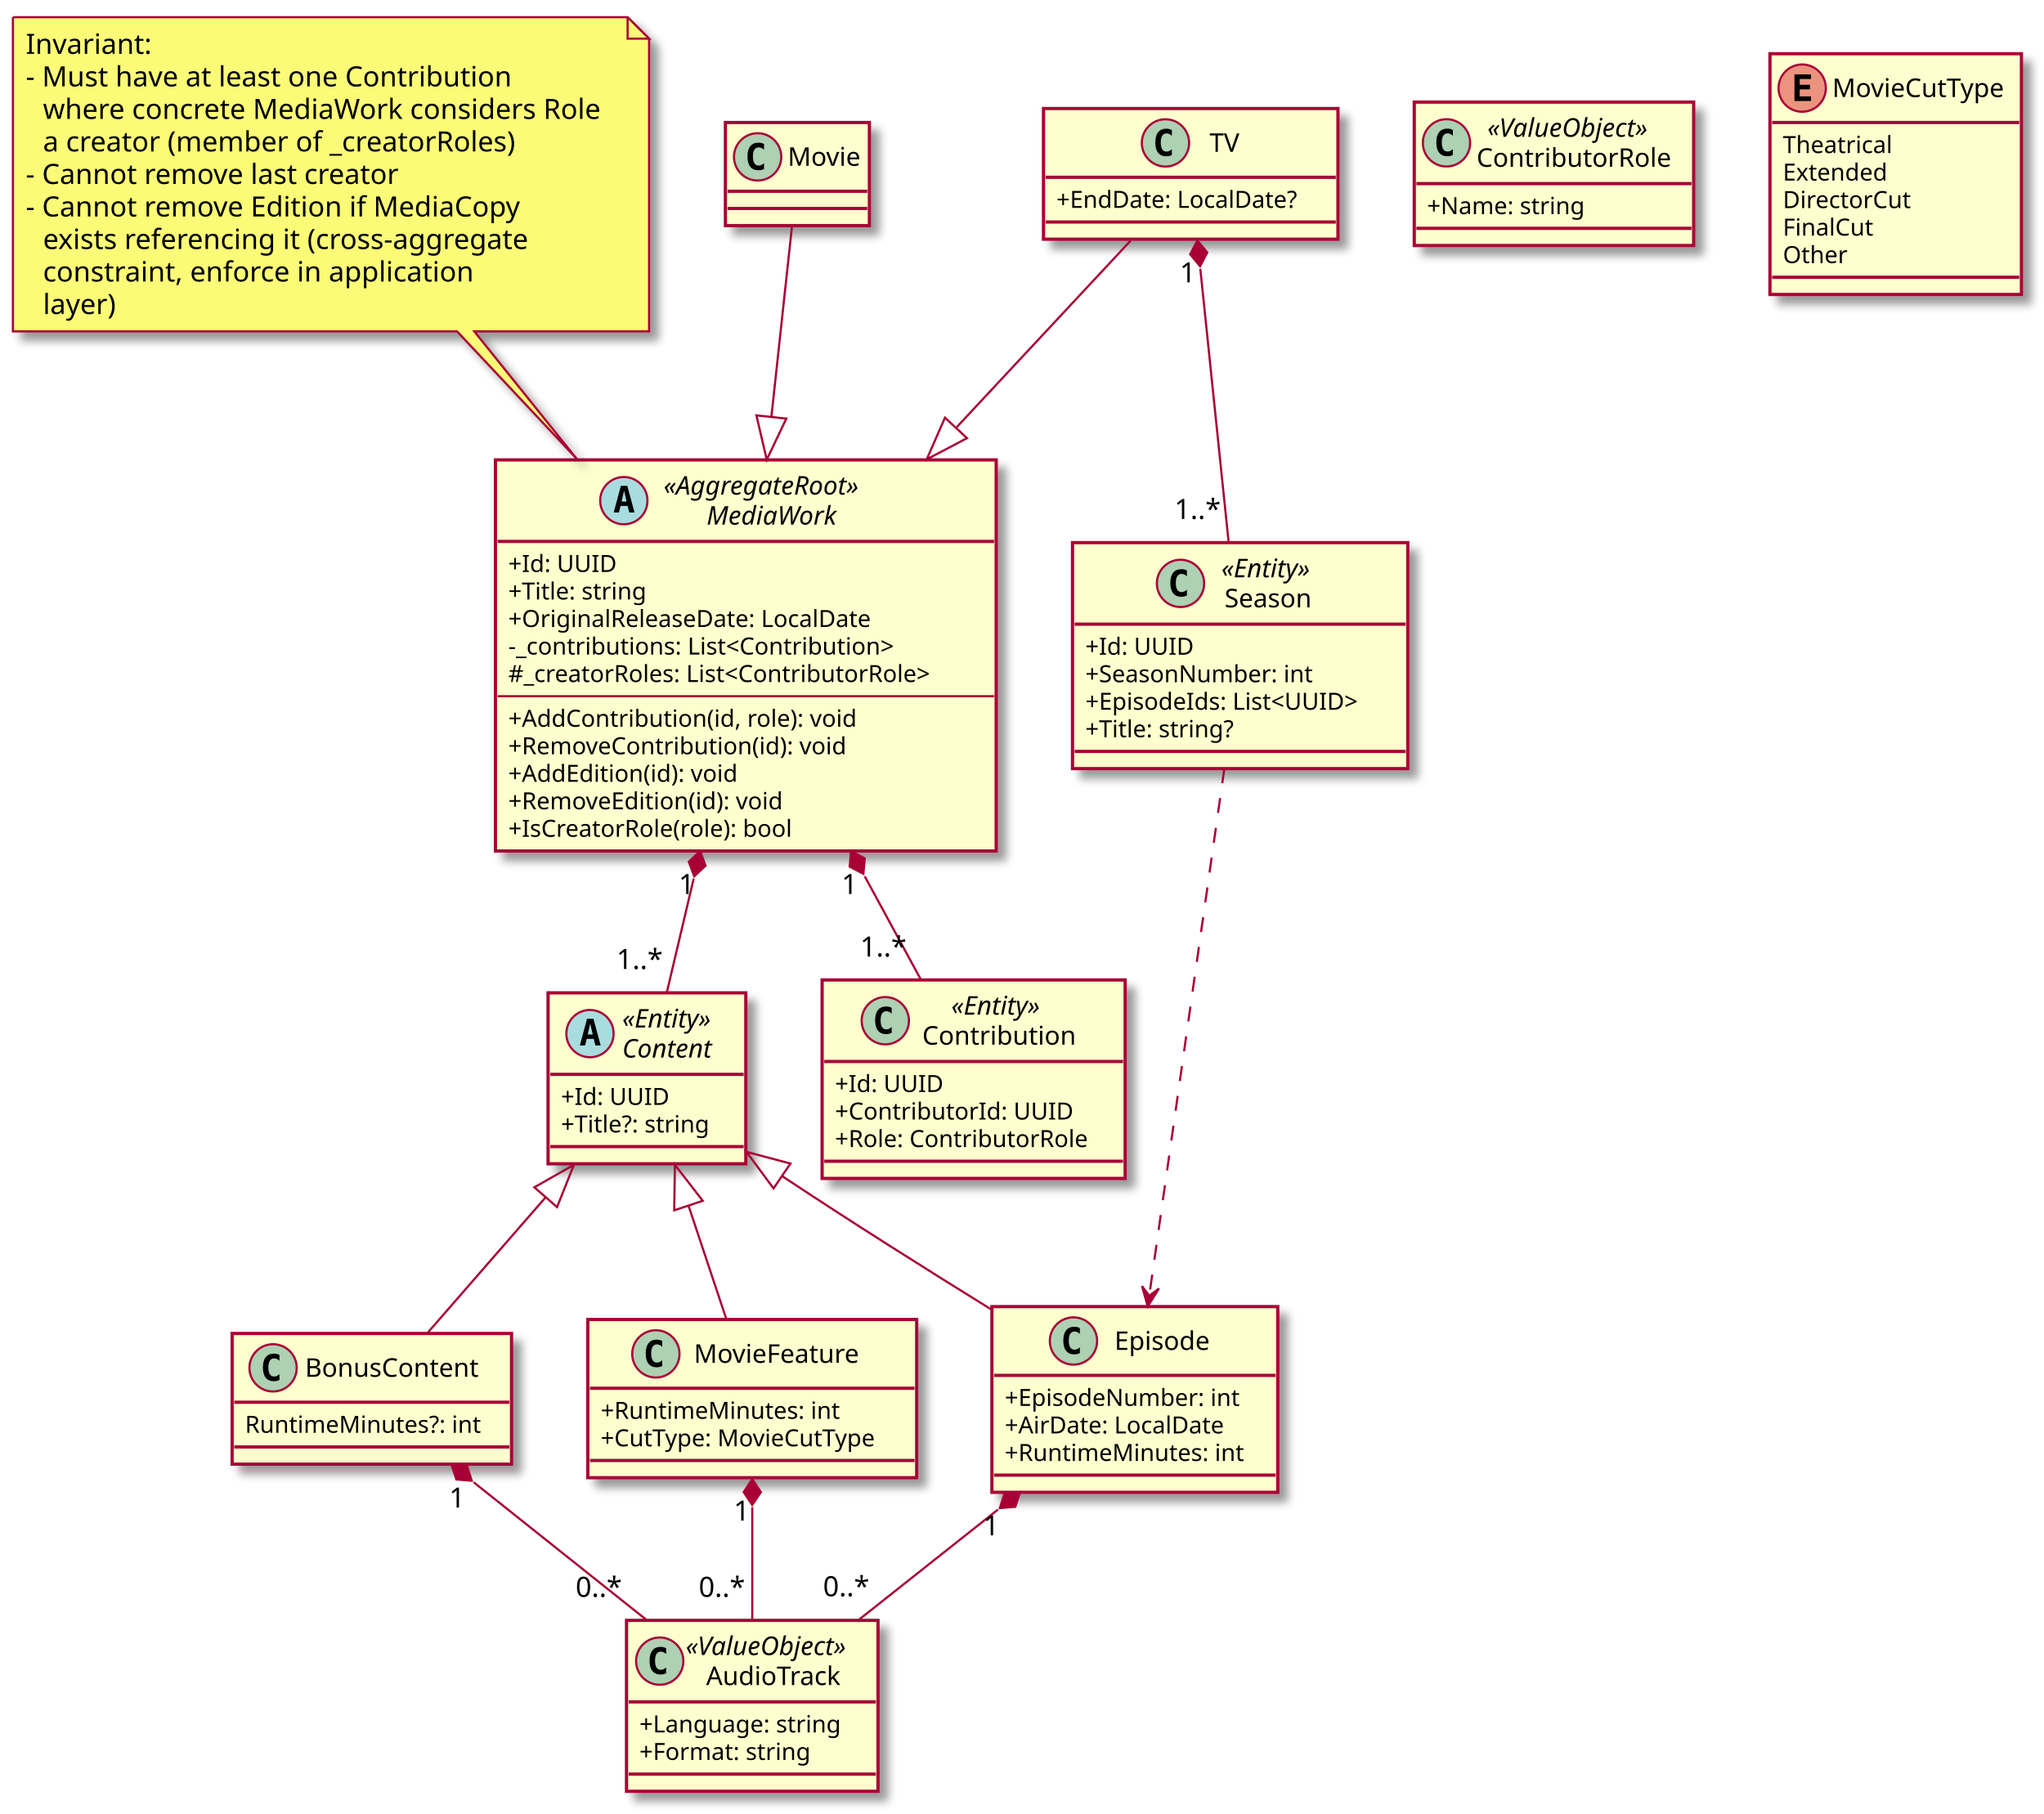
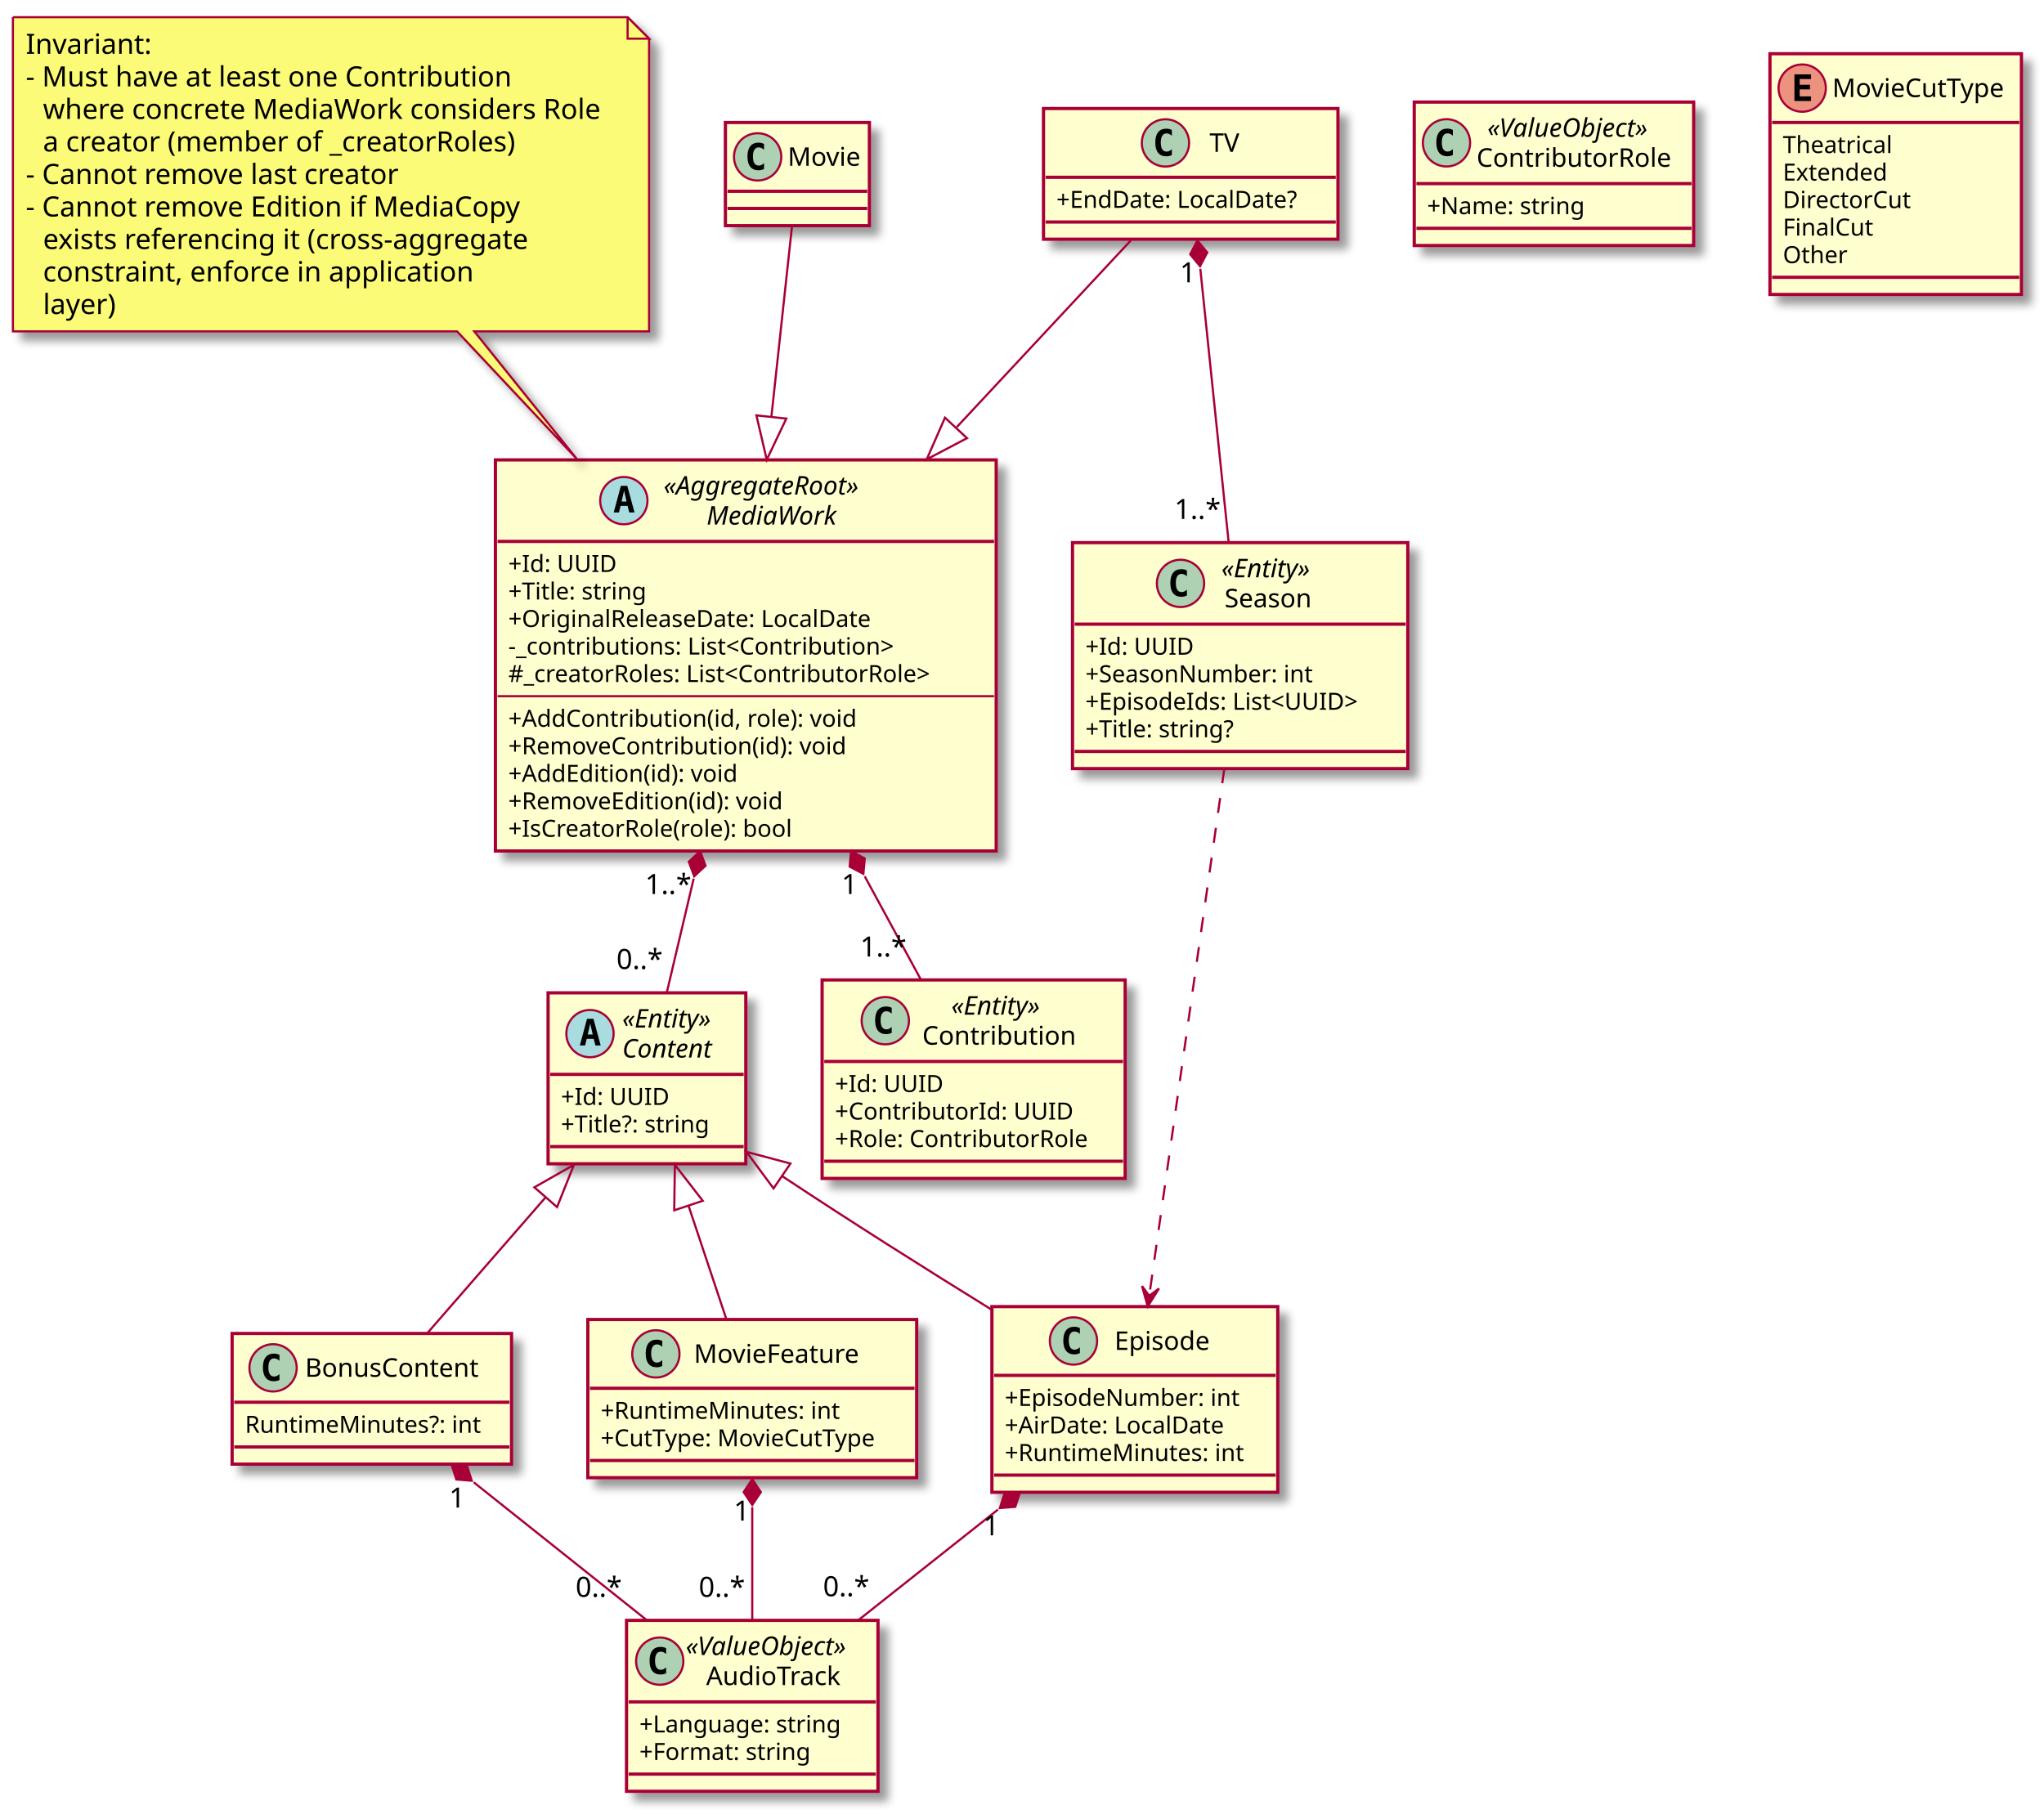
<svg xmlns="http://www.w3.org/2000/svg" contentScriptType="application/ecmascript" contentStyleType="text/css" height="844px" preserveAspectRatio="none" style="width:951px;height:844px;" version="1.1" viewBox="0 0 951 844" width="951px" zoomAndPan="magnify">
  <defs>
-     <filter height="300%" id="fr7gx1iv2a1o" width="300%" x="-1" y="-1">
+     <filter height="300%" id="fxv1xmv7r5eox" width="300%" x="-1" y="-1">
      <feGaussianBlur result="blurOut" stdDeviation="2.0" />
      <feColorMatrix in="blurOut" result="blurOut2" type="matrix" values="0 0 0 0 0 0 0 0 0 0 0 0 0 0 0 0 0 0 .4 0" />
      <feOffset dx="4.0" dy="4.0" in="blurOut2" result="blurOut3" />
      <feBlend in="SourceGraphic" in2="blurOut3" mode="normal" />
    </filter>
  </defs>
  <g>
-     <rect fill="#FEFECE" filter="url(#fr7gx1iv2a1o)" height="181.984" id="MediaWork" style="stroke: #A80036; stroke-width: 1.5;" width="233" x="230.5" y="214" />
+     <rect fill="#FEFECE" filter="url(#fxv1xmv7r5eox)" height="181.984" id="MediaWork" style="stroke: #A80036; stroke-width: 1.5;" width="233" x="230.5" y="214" />
    <ellipse cx="290.25" cy="232.969" fill="#A9DCDF" rx="11" ry="11" style="stroke: #A80036; stroke-width: 1.0;" />
    <path d="M290.359,228.312 L289.203,233.391 L291.531,233.391 L290.359,228.312 Z M288.875,226.078 L291.859,226.078 L295.219,238.469 L292.766,238.469 L292,235.406 L288.719,235.406 L287.969,238.469 L285.531,238.469 L288.875,226.078 Z " />
    <text fill="#000000" font-family="sans-serif" font-size="12" font-style="italic" lengthAdjust="spacingAndGlyphs" textLength="109" x="308.75" y="230.139">«AggregateRoot»</text>
    <text fill="#000000" font-family="sans-serif" font-size="12" font-style="italic" lengthAdjust="spacingAndGlyphs" textLength="69" x="328.75" y="244.107">MediaWork</text>
    <line style="stroke: #A80036; stroke-width: 1.5;" x1="231.5" x2="462.5" y1="251.938" y2="251.938" />
    <text fill="#000000" font-family="sans-serif" font-size="11" lengthAdjust="spacingAndGlyphs" textLength="54" x="236.5" y="266.148">+Id: UUID</text>
    <text fill="#000000" font-family="sans-serif" font-size="11" lengthAdjust="spacingAndGlyphs" textLength="74" x="236.5" y="278.953">+Title: string</text>
    <text fill="#000000" font-family="sans-serif" font-size="11" lengthAdjust="spacingAndGlyphs" textLength="187" x="236.5" y="291.757">+OriginalReleaseDate: LocalDate</text>
    <text fill="#000000" font-family="sans-serif" font-size="11" lengthAdjust="spacingAndGlyphs" textLength="199" x="236.5" y="304.562">-_contributions: List&lt;Contribution&gt;</text>
    <text fill="#000000" font-family="sans-serif" font-size="11" lengthAdjust="spacingAndGlyphs" textLength="221" x="236.5" y="317.367">#_creatorRoles: List&lt;ContributorRole&gt;</text>
    <line style="stroke: #A80036; stroke-width: 1.0;" x1="231.5" x2="462.5" y1="323.961" y2="323.961" />
    <text fill="#000000" font-family="sans-serif" font-size="11" lengthAdjust="spacingAndGlyphs" textLength="178" x="236.5" y="338.171">+AddContribution(id, role): void</text>
    <text fill="#000000" font-family="sans-serif" font-size="11" lengthAdjust="spacingAndGlyphs" textLength="172" x="236.5" y="350.976">+RemoveContribution(id): void</text>
    <text fill="#000000" font-family="sans-serif" font-size="11" lengthAdjust="spacingAndGlyphs" textLength="117" x="236.5" y="363.781">+AddEdition(id): void</text>
    <text fill="#000000" font-family="sans-serif" font-size="11" lengthAdjust="spacingAndGlyphs" textLength="141" x="236.5" y="376.585">+RemoveEdition(id): void</text>
    <text fill="#000000" font-family="sans-serif" font-size="11" lengthAdjust="spacingAndGlyphs" textLength="148" x="236.5" y="389.39">+IsCreatorRole(role): bool</text>
-     <path d="M6,8 L6,154.195 A0,0 0 0 0 6,154.195 L212.66,154.195 L268.43,213.62 L220.66,154.195 L302,154.195 A0,0 0 0 0 302,154.195 L302,18 L292,8 L6,8 A0,0 0 0 0 6,8 " fill="#FBFB77" filter="url(#fr7gx1iv2a1o)" style="stroke: #A80036; stroke-width: 1.0;" />
+     <path d="M6,8 L6,154.195 A0,0 0 0 0 6,154.195 L212.66,154.195 L268.43,213.62 L220.66,154.195 L302,154.195 A0,0 0 0 0 302,154.195 L302,18 L292,8 L6,8 A0,0 0 0 0 6,8 " fill="#FBFB77" filter="url(#fxv1xmv7r5eox)" style="stroke: #A80036; stroke-width: 1.0;" />
    <path d="M292,8 L292,18 L302,18 L292,8 " fill="#FBFB77" style="stroke: #A80036; stroke-width: 1.0;" />
    <text fill="#000000" font-family="sans-serif" font-size="13" lengthAdjust="spacingAndGlyphs" textLength="59" x="12" y="25.067">Invariant:</text>
    <text fill="#000000" font-family="sans-serif" font-size="13" lengthAdjust="spacingAndGlyphs" textLength="237" x="12" y="40.2">- Must have at least one Contribution</text>
    <text fill="#000000" font-family="sans-serif" font-size="13" lengthAdjust="spacingAndGlyphs" textLength="267" x="20" y="55.333">where concrete MediaWork considers Role</text>
    <text fill="#000000" font-family="sans-serif" font-size="13" lengthAdjust="spacingAndGlyphs" textLength="234" x="20" y="70.465">a creator (member of _creatorRoles)</text>
    <text fill="#000000" font-family="sans-serif" font-size="13" lengthAdjust="spacingAndGlyphs" textLength="185" x="12" y="85.598">- Cannot remove last creator</text>
    <text fill="#000000" font-family="sans-serif" font-size="13" lengthAdjust="spacingAndGlyphs" textLength="240" x="12" y="100.731">- Cannot remove Edition if MediaCopy</text>
    <text fill="#000000" font-family="sans-serif" font-size="13" lengthAdjust="spacingAndGlyphs" textLength="239" x="20" y="115.864">exists referencing it (cross-aggregate</text>
    <text fill="#000000" font-family="sans-serif" font-size="13" lengthAdjust="spacingAndGlyphs" textLength="208" x="20" y="130.997">constraint, enforce in application</text>
    <text fill="#000000" font-family="sans-serif" font-size="13" lengthAdjust="spacingAndGlyphs" textLength="36" x="20" y="146.129">layer)</text>
-     <rect fill="#FEFECE" filter="url(#fr7gx1iv2a1o)" height="79.547" id="Content" style="stroke: #A80036; stroke-width: 1.5;" width="92" x="255" y="462" />
+     <rect fill="#FEFECE" filter="url(#fxv1xmv7r5eox)" height="79.547" id="Content" style="stroke: #A80036; stroke-width: 1.5;" width="92" x="255" y="462" />
    <ellipse cx="274.5" cy="480.969" fill="#A9DCDF" rx="11" ry="11" style="stroke: #A80036; stroke-width: 1.0;" />
    <path d="M274.609,476.312 L273.453,481.391 L275.781,481.391 L274.609,476.312 Z M273.125,474.078 L276.109,474.078 L279.469,486.469 L277.016,486.469 L276.25,483.406 L272.969,483.406 L272.219,486.469 L269.781,486.469 L273.125,474.078 Z " />
    <text fill="#000000" font-family="sans-serif" font-size="12" font-style="italic" lengthAdjust="spacingAndGlyphs" textLength="50" x="289.5" y="478.139">«Entity»</text>
    <text fill="#000000" font-family="sans-serif" font-size="12" font-style="italic" lengthAdjust="spacingAndGlyphs" textLength="50" x="289.5" y="492.107">Content</text>
    <line style="stroke: #A80036; stroke-width: 1.5;" x1="256" x2="346" y1="499.938" y2="499.938" />
    <text fill="#000000" font-family="sans-serif" font-size="11" lengthAdjust="spacingAndGlyphs" textLength="54" x="261" y="514.148">+Id: UUID</text>
    <text fill="#000000" font-family="sans-serif" font-size="11" lengthAdjust="spacingAndGlyphs" textLength="80" x="261" y="526.953">+Title?: string</text>
    <line style="stroke: #A80036; stroke-width: 1.5;" x1="256" x2="346" y1="533.547" y2="533.547" />
-     <rect fill="#FEFECE" filter="url(#fr7gx1iv2a1o)" height="60.805" id="BonusContent" style="stroke: #A80036; stroke-width: 1.5;" width="130" x="108" y="620.5" />
+     <rect fill="#FEFECE" filter="url(#fxv1xmv7r5eox)" height="60.805" id="BonusContent" style="stroke: #A80036; stroke-width: 1.5;" width="130" x="108" y="620.5" />
    <ellipse cx="127.05" cy="636.5" fill="#ADD1B2" rx="11" ry="11" style="stroke: #A80036; stroke-width: 1.0;" />
    <path d="M130.019,642.141 Q129.441,642.438 128.8,642.578 Q128.159,642.734 127.456,642.734 Q124.956,642.734 123.628,641.094 Q122.316,639.438 122.316,636.312 Q122.316,633.188 123.628,631.531 Q124.956,629.875 127.456,629.875 Q128.159,629.875 128.8,630.031 Q129.456,630.188 130.019,630.484 L130.019,633.203 Q129.394,632.625 128.8,632.359 Q128.206,632.078 127.581,632.078 Q126.237,632.078 125.55,633.156 Q124.862,634.219 124.862,636.312 Q124.862,638.406 125.55,639.484 Q126.237,640.547 127.581,640.547 Q128.206,640.547 128.8,640.281 Q129.394,640 130.019,639.422 L130.019,642.141 Z " />
    <text fill="#000000" font-family="sans-serif" font-size="12" lengthAdjust="spacingAndGlyphs" textLength="89" x="141.95" y="640.654">BonusContent</text>
    <line style="stroke: #A80036; stroke-width: 1.5;" x1="109" x2="237" y1="652.5" y2="652.5" />
    <text fill="#000000" font-family="sans-serif" font-size="11" lengthAdjust="spacingAndGlyphs" textLength="118" x="114" y="666.71">RuntimeMinutes?: int</text>
    <line style="stroke: #A80036; stroke-width: 1.5;" x1="109" x2="237" y1="673.305" y2="673.305" />
-     <rect fill="#FEFECE" filter="url(#fr7gx1iv2a1o)" height="92.352" id="Contribution" style="stroke: #A80036; stroke-width: 1.5;" width="141" x="382.5" y="456" />
+     <rect fill="#FEFECE" filter="url(#fxv1xmv7r5eox)" height="92.352" id="Contribution" style="stroke: #A80036; stroke-width: 1.5;" width="141" x="382.5" y="456" />
    <ellipse cx="411.9" cy="474.969" fill="#ADD1B2" rx="11" ry="11" style="stroke: #A80036; stroke-width: 1.0;" />
    <path d="M414.869,480.609 Q414.291,480.906 413.65,481.047 Q413.009,481.203 412.306,481.203 Q409.806,481.203 408.478,479.562 Q407.166,477.906 407.166,474.781 Q407.166,471.656 408.478,470 Q409.806,468.344 412.306,468.344 Q413.009,468.344 413.65,468.5 Q414.306,468.656 414.869,468.953 L414.869,471.672 Q414.244,471.094 413.65,470.828 Q413.056,470.547 412.431,470.547 Q411.087,470.547 410.4,471.625 Q409.712,472.688 409.712,474.781 Q409.712,476.875 410.4,477.953 Q411.087,479.016 412.431,479.016 Q413.056,479.016 413.65,478.75 Q414.244,478.469 414.869,477.891 L414.869,480.609 Z " />
    <text fill="#000000" font-family="sans-serif" font-size="12" font-style="italic" lengthAdjust="spacingAndGlyphs" textLength="50" x="442.6" y="472.139">«Entity»</text>
    <text fill="#000000" font-family="sans-serif" font-size="12" lengthAdjust="spacingAndGlyphs" textLength="77" x="429.1" y="486.107">Contribution</text>
    <line style="stroke: #A80036; stroke-width: 1.5;" x1="383.5" x2="522.5" y1="493.938" y2="493.938" />
    <text fill="#000000" font-family="sans-serif" font-size="11" lengthAdjust="spacingAndGlyphs" textLength="54" x="388.5" y="508.148">+Id: UUID</text>
    <text fill="#000000" font-family="sans-serif" font-size="11" lengthAdjust="spacingAndGlyphs" textLength="118" x="388.5" y="520.953">+ContributorId: UUID</text>
    <text fill="#000000" font-family="sans-serif" font-size="11" lengthAdjust="spacingAndGlyphs" textLength="129" x="388.5" y="533.757">+Role: ContributorRole</text>
    <line style="stroke: #A80036; stroke-width: 1.5;" x1="383.5" x2="522.5" y1="540.352" y2="540.352" />
-     <rect fill="#FEFECE" filter="url(#fr7gx1iv2a1o)" height="66.742" id="ContributorRole" style="stroke: #A80036; stroke-width: 1.5;" width="130" x="658" y="47.5" />
+     <rect fill="#FEFECE" filter="url(#fxv1xmv7r5eox)" height="66.742" id="ContributorRole" style="stroke: #A80036; stroke-width: 1.5;" width="130" x="658" y="47.5" />
    <ellipse cx="673" cy="66.469" fill="#ADD1B2" rx="11" ry="11" style="stroke: #A80036; stroke-width: 1.0;" />
    <path d="M675.969,72.109 Q675.391,72.406 674.75,72.547 Q674.109,72.703 673.406,72.703 Q670.906,72.703 669.578,71.062 Q668.266,69.406 668.266,66.281 Q668.266,63.156 669.578,61.5 Q670.906,59.844 673.406,59.844 Q674.109,59.844 674.75,60 Q675.406,60.156 675.969,60.453 L675.969,63.172 Q675.344,62.594 674.75,62.328 Q674.156,62.047 673.531,62.047 Q672.188,62.047 671.5,63.125 Q670.812,64.188 670.812,66.281 Q670.812,68.375 671.5,69.453 Q672.188,70.516 673.531,70.516 Q674.156,70.516 674.75,70.25 Q675.344,69.969 675.969,69.391 L675.969,72.109 Z " />
    <text fill="#000000" font-family="sans-serif" font-size="12" font-style="italic" lengthAdjust="spacingAndGlyphs" textLength="88" x="692" y="63.639">«ValueObject»</text>
    <text fill="#000000" font-family="sans-serif" font-size="12" lengthAdjust="spacingAndGlyphs" textLength="98" x="687" y="77.607">ContributorRole</text>
    <line style="stroke: #A80036; stroke-width: 1.5;" x1="659" x2="787" y1="85.438" y2="85.438" />
    <text fill="#000000" font-family="sans-serif" font-size="11" lengthAdjust="spacingAndGlyphs" textLength="83" x="664" y="99.648">+Name: string</text>
    <line style="stroke: #A80036; stroke-width: 1.5;" x1="659" x2="787" y1="106.242" y2="106.242" />
-     <rect fill="#FEFECE" filter="url(#fr7gx1iv2a1o)" height="48" id="Movie" style="stroke: #A80036; stroke-width: 1.5;" width="67" x="337.5" y="57" />
+     <rect fill="#FEFECE" filter="url(#fxv1xmv7r5eox)" height="48" id="Movie" style="stroke: #A80036; stroke-width: 1.5;" width="67" x="337.5" y="57" />
    <ellipse cx="352.5" cy="73" fill="#ADD1B2" rx="11" ry="11" style="stroke: #A80036; stroke-width: 1.0;" />
    <path d="M355.469,78.641 Q354.891,78.938 354.25,79.078 Q353.609,79.234 352.906,79.234 Q350.406,79.234 349.078,77.594 Q347.766,75.938 347.766,72.812 Q347.766,69.688 349.078,68.031 Q350.406,66.375 352.906,66.375 Q353.609,66.375 354.25,66.531 Q354.906,66.688 355.469,66.984 L355.469,69.703 Q354.844,69.125 354.25,68.859 Q353.656,68.578 353.031,68.578 Q351.688,68.578 351,69.656 Q350.312,70.719 350.312,72.812 Q350.312,74.906 351,75.984 Q351.688,77.047 353.031,77.047 Q353.656,77.047 354.25,76.781 Q354.844,76.5 355.469,75.922 L355.469,78.641 Z " />
    <text fill="#000000" font-family="sans-serif" font-size="12" lengthAdjust="spacingAndGlyphs" textLength="35" x="366.5" y="77.154">Movie</text>
    <line style="stroke: #A80036; stroke-width: 1.5;" x1="338.5" x2="403.5" y1="89" y2="89" />
    <line style="stroke: #A80036; stroke-width: 1.5;" x1="338.5" x2="403.5" y1="97" y2="97" />
-     <rect fill="#FEFECE" filter="url(#fr7gx1iv2a1o)" height="73.609" id="MovieFeature" style="stroke: #A80036; stroke-width: 1.5;" width="153" x="273.5" y="614" />
+     <rect fill="#FEFECE" filter="url(#fxv1xmv7r5eox)" height="73.609" id="MovieFeature" style="stroke: #A80036; stroke-width: 1.5;" width="153" x="273.5" y="614" />
    <ellipse cx="305.15" cy="630" fill="#ADD1B2" rx="11" ry="11" style="stroke: #A80036; stroke-width: 1.0;" />
    <path d="M308.119,635.641 Q307.541,635.938 306.9,636.078 Q306.259,636.234 305.556,636.234 Q303.056,636.234 301.728,634.594 Q300.416,632.938 300.416,629.812 Q300.416,626.688 301.728,625.031 Q303.056,623.375 305.556,623.375 Q306.259,623.375 306.9,623.531 Q307.556,623.688 308.119,623.984 L308.119,626.703 Q307.494,626.125 306.9,625.859 Q306.306,625.578 305.681,625.578 Q304.337,625.578 303.65,626.656 Q302.962,627.719 302.962,629.812 Q302.962,631.906 303.65,632.984 Q304.337,634.047 305.681,634.047 Q306.306,634.047 306.9,633.781 Q307.494,633.5 308.119,632.922 L308.119,635.641 Z " />
    <text fill="#000000" font-family="sans-serif" font-size="12" lengthAdjust="spacingAndGlyphs" textLength="84" x="322.85" y="634.154">MovieFeature</text>
    <line style="stroke: #A80036; stroke-width: 1.5;" x1="274.5" x2="425.5" y1="646" y2="646" />
    <text fill="#000000" font-family="sans-serif" font-size="11" lengthAdjust="spacingAndGlyphs" textLength="121" x="279.5" y="660.21">+RuntimeMinutes: int</text>
    <text fill="#000000" font-family="sans-serif" font-size="11" lengthAdjust="spacingAndGlyphs" textLength="141" x="279.5" y="673.015">+CutType: MovieCutType</text>
    <line style="stroke: #A80036; stroke-width: 1.5;" x1="274.5" x2="425.5" y1="679.609" y2="679.609" />
-     <rect fill="#FEFECE" filter="url(#fr7gx1iv2a1o)" height="112.023" id="MovieCutType" style="stroke: #A80036; stroke-width: 1.5;" width="117" x="823.5" y="25" />
+     <rect fill="#FEFECE" filter="url(#fxv1xmv7r5eox)" height="112.023" id="MovieCutType" style="stroke: #A80036; stroke-width: 1.5;" width="117" x="823.5" y="25" />
    <ellipse cx="838.5" cy="41" fill="#EB937F" rx="11" ry="11" style="stroke: #A80036; stroke-width: 1.0;" />
    <path d="M842.609,47 L834.891,47 L834.891,34.609 L842.609,34.609 L842.609,36.766 L837.344,36.766 L837.344,39.438 L842.109,39.438 L842.109,41.594 L837.344,41.594 L837.344,44.844 L842.609,44.844 L842.609,47 Z " />
    <text fill="#000000" font-family="sans-serif" font-size="12" lengthAdjust="spacingAndGlyphs" textLength="85" x="852.5" y="45.154">MovieCutType</text>
    <line style="stroke: #A80036; stroke-width: 1.5;" x1="824.5" x2="939.5" y1="57" y2="57" />
    <text fill="#000000" font-family="sans-serif" font-size="11" lengthAdjust="spacingAndGlyphs" textLength="56" x="829.5" y="71.21">Theatrical</text>
    <text fill="#000000" font-family="sans-serif" font-size="11" lengthAdjust="spacingAndGlyphs" textLength="52" x="829.5" y="84.015">Extended</text>
    <text fill="#000000" font-family="sans-serif" font-size="11" lengthAdjust="spacingAndGlyphs" textLength="64" x="829.5" y="96.82">DirectorCut</text>
    <text fill="#000000" font-family="sans-serif" font-size="11" lengthAdjust="spacingAndGlyphs" textLength="45" x="829.5" y="109.624">FinalCut</text>
    <text fill="#000000" font-family="sans-serif" font-size="11" lengthAdjust="spacingAndGlyphs" textLength="32" x="829.5" y="122.429">Other</text>
    <line style="stroke: #A80036; stroke-width: 1.5;" x1="824.5" x2="939.5" y1="129.023" y2="129.023" />
-     <rect fill="#FEFECE" filter="url(#fr7gx1iv2a1o)" height="60.805" id="TV" style="stroke: #A80036; stroke-width: 1.5;" width="137" x="485.5" y="50.5" />
+     <rect fill="#FEFECE" filter="url(#fxv1xmv7r5eox)" height="60.805" id="TV" style="stroke: #A80036; stroke-width: 1.5;" width="137" x="485.5" y="50.5" />
    <ellipse cx="542.25" cy="66.5" fill="#ADD1B2" rx="11" ry="11" style="stroke: #A80036; stroke-width: 1.0;" />
    <path d="M545.219,72.141 Q544.641,72.438 544,72.578 Q543.359,72.734 542.656,72.734 Q540.156,72.734 538.828,71.094 Q537.516,69.438 537.516,66.312 Q537.516,63.188 538.828,61.531 Q540.156,59.875 542.656,59.875 Q543.359,59.875 544,60.031 Q544.656,60.188 545.219,60.484 L545.219,63.203 Q544.594,62.625 544,62.359 Q543.406,62.078 542.781,62.078 Q541.438,62.078 540.75,63.156 Q540.062,64.219 540.062,66.312 Q540.062,68.406 540.75,69.484 Q541.438,70.547 542.781,70.547 Q543.406,70.547 544,70.281 Q544.594,70 545.219,69.422 L545.219,72.141 Z " />
    <text fill="#000000" font-family="sans-serif" font-size="12" lengthAdjust="spacingAndGlyphs" textLength="15" x="562.75" y="70.654">TV</text>
    <line style="stroke: #A80036; stroke-width: 1.5;" x1="486.5" x2="621.5" y1="82.5" y2="82.5" />
    <text fill="#000000" font-family="sans-serif" font-size="11" lengthAdjust="spacingAndGlyphs" textLength="125" x="491.5" y="96.71">+EndDate: LocalDate?</text>
    <line style="stroke: #A80036; stroke-width: 1.5;" x1="486.5" x2="621.5" y1="103.305" y2="103.305" />
-     <rect fill="#FEFECE" filter="url(#fr7gx1iv2a1o)" height="105.156" id="Season" style="stroke: #A80036; stroke-width: 1.5;" width="156" x="499" y="252.5" />
+     <rect fill="#FEFECE" filter="url(#fxv1xmv7r5eox)" height="105.156" id="Season" style="stroke: #A80036; stroke-width: 1.5;" width="156" x="499" y="252.5" />
    <ellipse cx="549.25" cy="271.469" fill="#ADD1B2" rx="11" ry="11" style="stroke: #A80036; stroke-width: 1.0;" />
    <path d="M552.219,277.109 Q551.641,277.406 551,277.547 Q550.359,277.703 549.656,277.703 Q547.156,277.703 545.828,276.062 Q544.516,274.406 544.516,271.281 Q544.516,268.156 545.828,266.5 Q547.156,264.844 549.656,264.844 Q550.359,264.844 551,265 Q551.656,265.156 552.219,265.453 L552.219,268.172 Q551.594,267.594 551,267.328 Q550.406,267.047 549.781,267.047 Q548.438,267.047 547.75,268.125 Q547.062,269.188 547.062,271.281 Q547.062,273.375 547.75,274.453 Q548.438,275.516 549.781,275.516 Q550.406,275.516 551,275.25 Q551.594,274.969 552.219,274.391 L552.219,277.109 Z " />
    <text fill="#000000" font-family="sans-serif" font-size="12" font-style="italic" lengthAdjust="spacingAndGlyphs" textLength="50" x="568.25" y="268.639">«Entity»</text>
    <text fill="#000000" font-family="sans-serif" font-size="12" lengthAdjust="spacingAndGlyphs" textLength="47" x="569.75" y="282.607">Season</text>
    <line style="stroke: #A80036; stroke-width: 1.5;" x1="500" x2="654" y1="290.438" y2="290.438" />
    <text fill="#000000" font-family="sans-serif" font-size="11" lengthAdjust="spacingAndGlyphs" textLength="54" x="505" y="304.648">+Id: UUID</text>
    <text fill="#000000" font-family="sans-serif" font-size="11" lengthAdjust="spacingAndGlyphs" textLength="119" x="505" y="317.453">+SeasonNumber: int</text>
    <text fill="#000000" font-family="sans-serif" font-size="11" lengthAdjust="spacingAndGlyphs" textLength="144" x="505" y="330.257">+EpisodeIds: List&lt;UUID&gt;</text>
    <text fill="#000000" font-family="sans-serif" font-size="11" lengthAdjust="spacingAndGlyphs" textLength="80" x="505" y="343.062">+Title: string?</text>
    <line style="stroke: #A80036; stroke-width: 1.5;" x1="500" x2="654" y1="349.656" y2="349.656" />
-     <rect fill="#FEFECE" filter="url(#fr7gx1iv2a1o)" height="86.414" id="Episode" style="stroke: #A80036; stroke-width: 1.5;" width="133" x="461.5" y="608" />
+     <rect fill="#FEFECE" filter="url(#fxv1xmv7r5eox)" height="86.414" id="Episode" style="stroke: #A80036; stroke-width: 1.5;" width="133" x="461.5" y="608" />
    <ellipse cx="499.45" cy="624" fill="#ADD1B2" rx="11" ry="11" style="stroke: #A80036; stroke-width: 1.0;" />
    <path d="M502.419,629.641 Q501.841,629.938 501.2,630.078 Q500.559,630.234 499.856,630.234 Q497.356,630.234 496.028,628.594 Q494.716,626.938 494.716,623.812 Q494.716,620.688 496.028,619.031 Q497.356,617.375 499.856,617.375 Q500.559,617.375 501.2,617.531 Q501.856,617.688 502.419,617.984 L502.419,620.703 Q501.794,620.125 501.2,619.859 Q500.606,619.578 499.981,619.578 Q498.637,619.578 497.95,620.656 Q497.262,621.719 497.262,623.812 Q497.262,625.906 497.95,626.984 Q498.637,628.047 499.981,628.047 Q500.606,628.047 501.2,627.781 Q501.794,627.5 502.419,626.922 L502.419,629.641 Z " />
    <text fill="#000000" font-family="sans-serif" font-size="12" lengthAdjust="spacingAndGlyphs" textLength="50" x="518.55" y="628.154">Episode</text>
    <line style="stroke: #A80036; stroke-width: 1.5;" x1="462.5" x2="593.5" y1="640" y2="640" />
    <text fill="#000000" font-family="sans-serif" font-size="11" lengthAdjust="spacingAndGlyphs" textLength="121" x="467.5" y="654.21">+EpisodeNumber: int</text>
    <text fill="#000000" font-family="sans-serif" font-size="11" lengthAdjust="spacingAndGlyphs" textLength="113" x="467.5" y="667.015">+AirDate: LocalDate</text>
    <text fill="#000000" font-family="sans-serif" font-size="11" lengthAdjust="spacingAndGlyphs" textLength="121" x="467.5" y="679.82">+RuntimeMinutes: int</text>
    <line style="stroke: #A80036; stroke-width: 1.5;" x1="462.5" x2="593.5" y1="686.414" y2="686.414" />
-     <rect fill="#FEFECE" filter="url(#fr7gx1iv2a1o)" height="79.547" id="AudioTrack" style="stroke: #A80036; stroke-width: 1.5;" width="117" x="291.5" y="754" />
+     <rect fill="#FEFECE" filter="url(#fxv1xmv7r5eox)" height="79.547" id="AudioTrack" style="stroke: #A80036; stroke-width: 1.5;" width="117" x="291.5" y="754" />
    <ellipse cx="306.95" cy="772.969" fill="#ADD1B2" rx="11" ry="11" style="stroke: #A80036; stroke-width: 1.0;" />
    <path d="M309.919,778.609 Q309.341,778.906 308.7,779.047 Q308.059,779.203 307.356,779.203 Q304.856,779.203 303.528,777.562 Q302.216,775.906 302.216,772.781 Q302.216,769.656 303.528,768 Q304.856,766.344 307.356,766.344 Q308.059,766.344 308.7,766.5 Q309.356,766.656 309.919,766.953 L309.919,769.672 Q309.294,769.094 308.7,768.828 Q308.106,768.547 307.481,768.547 Q306.137,768.547 305.45,769.625 Q304.762,770.688 304.762,772.781 Q304.762,774.875 305.45,775.953 Q306.137,777.016 307.481,777.016 Q308.106,777.016 308.7,776.75 Q309.294,776.469 309.919,775.891 L309.919,778.609 Z " />
    <text fill="#000000" font-family="sans-serif" font-size="12" font-style="italic" lengthAdjust="spacingAndGlyphs" textLength="88" x="319.05" y="770.139">«ValueObject»</text>
    <text fill="#000000" font-family="sans-serif" font-size="12" lengthAdjust="spacingAndGlyphs" textLength="69" x="328.55" y="784.107">AudioTrack</text>
    <line style="stroke: #A80036; stroke-width: 1.5;" x1="292.5" x2="407.5" y1="791.938" y2="791.938" />
    <text fill="#000000" font-family="sans-serif" font-size="11" lengthAdjust="spacingAndGlyphs" textLength="105" x="297.5" y="806.148">+Language: string</text>
    <text fill="#000000" font-family="sans-serif" font-size="11" lengthAdjust="spacingAndGlyphs" textLength="90" x="297.5" y="818.953">+Format: string</text>
    <line style="stroke: #A80036; stroke-width: 1.5;" x1="292.5" x2="407.5" y1="825.547" y2="825.547" />
    <path d="M322.74,408.86 C318.27,427.78 313.87,446.43 310.21,461.96 " fill="none" id="MediaWork&lt;-Content" style="stroke: #A80036; stroke-width: 1.0;" />
    <polygon fill="#A80036" points="325.75,396.08,320.478,401,322.992,407.759,328.264,402.839,325.75,396.08" style="stroke: #A80036; stroke-width: 1.0;" />
-     <text fill="#000000" font-family="sans-serif" font-size="13" lengthAdjust="spacingAndGlyphs" textLength="8" x="315.738" y="416.008">1</text>
-     <text fill="#000000" font-family="sans-serif" font-size="13" lengthAdjust="spacingAndGlyphs" textLength="23" x="286.816" y="450.906">1..*</text>
+     <text fill="#000000" font-family="sans-serif" font-size="13" lengthAdjust="spacingAndGlyphs" textLength="23" x="300.14" y="416.008">1..*</text>
+     <text fill="#000000" font-family="sans-serif" font-size="13" lengthAdjust="spacingAndGlyphs" textLength="23" x="286.816" y="450.906">0..*</text>
    <path d="M253.71,557.31 C235.21,578.56 214.71,602.1 199,620.14 " fill="none" id="Content&lt;-BonusContent" style="stroke: #A80036; stroke-width: 1.0;" />
    <polygon fill="none" points="248.62,552.49,267.03,542.01,259.18,561.69,248.62,552.49" style="stroke: #A80036; stroke-width: 1.0;" />
    <path d="M402.33,407.78 C411.51,424.67 420.6,441.39 428.49,455.91 " fill="none" id="MediaWork&lt;-Contribution" style="stroke: #A80036; stroke-width: 1.0;" />
    <polygon fill="#A80036" points="395.97,396.08,395.319,403.262,401.698,406.625,402.349,399.443,395.97,396.08" style="stroke: #A80036; stroke-width: 1.0;" />
    <text fill="#000000" font-family="sans-serif" font-size="13" lengthAdjust="spacingAndGlyphs" textLength="8" x="391.553" y="416.008">1</text>
    <text fill="#000000" font-family="sans-serif" font-size="13" lengthAdjust="spacingAndGlyphs" textLength="23" x="400.201" y="445.09">1..*</text>
    <path d="M368.48,105.34 C366.15,126.83 362.53,160.35 358.92,193.78 " fill="none" id="Movie-&gt;MediaWork" style="stroke: #A80036; stroke-width: 1.0;" />
    <polygon fill="none" points="365.85,194.78,356.74,213.91,351.93,193.28,365.85,194.78" style="stroke: #A80036; stroke-width: 1.0;" />
    <path d="M320.33,561 C326.27,578.82 332.64,597.92 337.95,613.84 " fill="none" id="Content&lt;-MovieFeature" style="stroke: #A80036; stroke-width: 1.0;" />
    <polygon fill="none" points="313.69,563.19,314,542.01,326.97,558.77,313.69,563.19" style="stroke: #A80036; stroke-width: 1.0;" />
    <path d="M526.08,111.94 C505.03,134.52 474.8,166.94 445.16,198.73 " fill="none" id="TV-&gt;MediaWork" style="stroke: #A80036; stroke-width: 1.0;" />
    <polygon fill="none" points="449.91,203.89,431.16,213.75,439.67,194.35,449.91,203.89" style="stroke: #A80036; stroke-width: 1.0;" />
    <path d="M363.92,547.28 C364.28,547.52 364.64,547.76 365,548 C396.29,568.77 431.56,590.98 461.26,609.36 " fill="none" id="Content&lt;-Episode" style="stroke: #A80036; stroke-width: 1.0;" />
    <polygon fill="none" points="359.9,553.01,347.29,535.98,367.77,541.43,359.9,553.01" style="stroke: #A80036; stroke-width: 1.0;" />
    <path d="M569.66,357.5 C560.21,423.86 543.91,538.31 534.75,602.61 " fill="none" id="Season-&gt;Episode" style="stroke: #A80036; stroke-width: 1.0; stroke-dasharray: 7.0,7.0;" />
    <polygon fill="#A80036" points="534,607.91,539.246,599.575,534.715,602.961,531.328,598.43,534,607.91" style="stroke: #A80036; stroke-width: 1.0;" />
    <path d="M558.46,125.07 C562.24,161.51 567.66,213.82 571.66,252.48 " fill="none" id="TV&lt;-Season" style="stroke: #A80036; stroke-width: 1.0;" />
    <polygon fill="#A80036" points="557.1,111.94,553.741,118.321,558.34,123.876,561.698,117.495,557.1,111.94" style="stroke: #A80036; stroke-width: 1.0;" />
    <text fill="#000000" font-family="sans-serif" font-size="13" lengthAdjust="spacingAndGlyphs" textLength="8" x="548.928" y="131.366">1</text>
    <text fill="#000000" font-family="sans-serif" font-size="13" lengthAdjust="spacingAndGlyphs" textLength="23" x="546.397" y="241.48">1..*</text>
    <path d="M350,701.32 C350,718.52 350,737.58 350,753.84 " fill="none" id="MovieFeature&lt;-AudioTrack" style="stroke: #A80036; stroke-width: 1.0;" />
    <polygon fill="#A80036" points="350,688.31,346,694.31,350,700.31,354,694.31,350,688.31" style="stroke: #A80036; stroke-width: 1.0;" />
    <text fill="#000000" font-family="sans-serif" font-size="13" lengthAdjust="spacingAndGlyphs" textLength="8" x="341.363" y="707.56">1</text>
    <text fill="#000000" font-family="sans-serif" font-size="13" lengthAdjust="spacingAndGlyphs" textLength="23" x="325.095" y="743.062">0..*</text>
    <path d="M464.31,702.45 C442.96,719.36 419.5,737.95 399.41,753.86 " fill="none" id="Episode&lt;-AudioTrack" style="stroke: #A80036; stroke-width: 1.0;" />
    <polygon fill="#A80036" points="474.59,694.3,467.403,694.891,465.185,701.753,472.372,701.161,474.59,694.3" style="stroke: #A80036; stroke-width: 1.0;" />
    <text fill="#000000" font-family="sans-serif" font-size="13" lengthAdjust="spacingAndGlyphs" textLength="8" x="457.44" y="714.441">1</text>
    <text fill="#000000" font-family="sans-serif" font-size="13" lengthAdjust="spacingAndGlyphs" textLength="23" x="382.926" y="742.789">0..*</text>
    <path d="M220.39,689.75 C245.27,709.57 275.72,733.82 300.85,753.84 " fill="none" id="BonusContent&lt;-AudioTrack" style="stroke: #A80036; stroke-width: 1.0;" />
    <polygon fill="#A80036" points="210.11,681.56,212.312,688.427,219.497,689.035,217.295,682.169,210.11,681.56" style="stroke: #A80036; stroke-width: 1.0;" />
    <text fill="#000000" font-family="sans-serif" font-size="13" lengthAdjust="spacingAndGlyphs" textLength="8" x="208.939" y="701.511">1</text>
    <text fill="#000000" font-family="sans-serif" font-size="13" lengthAdjust="spacingAndGlyphs" textLength="23" x="267.805" y="743.062">0..*</text>
  </g>
</svg>
